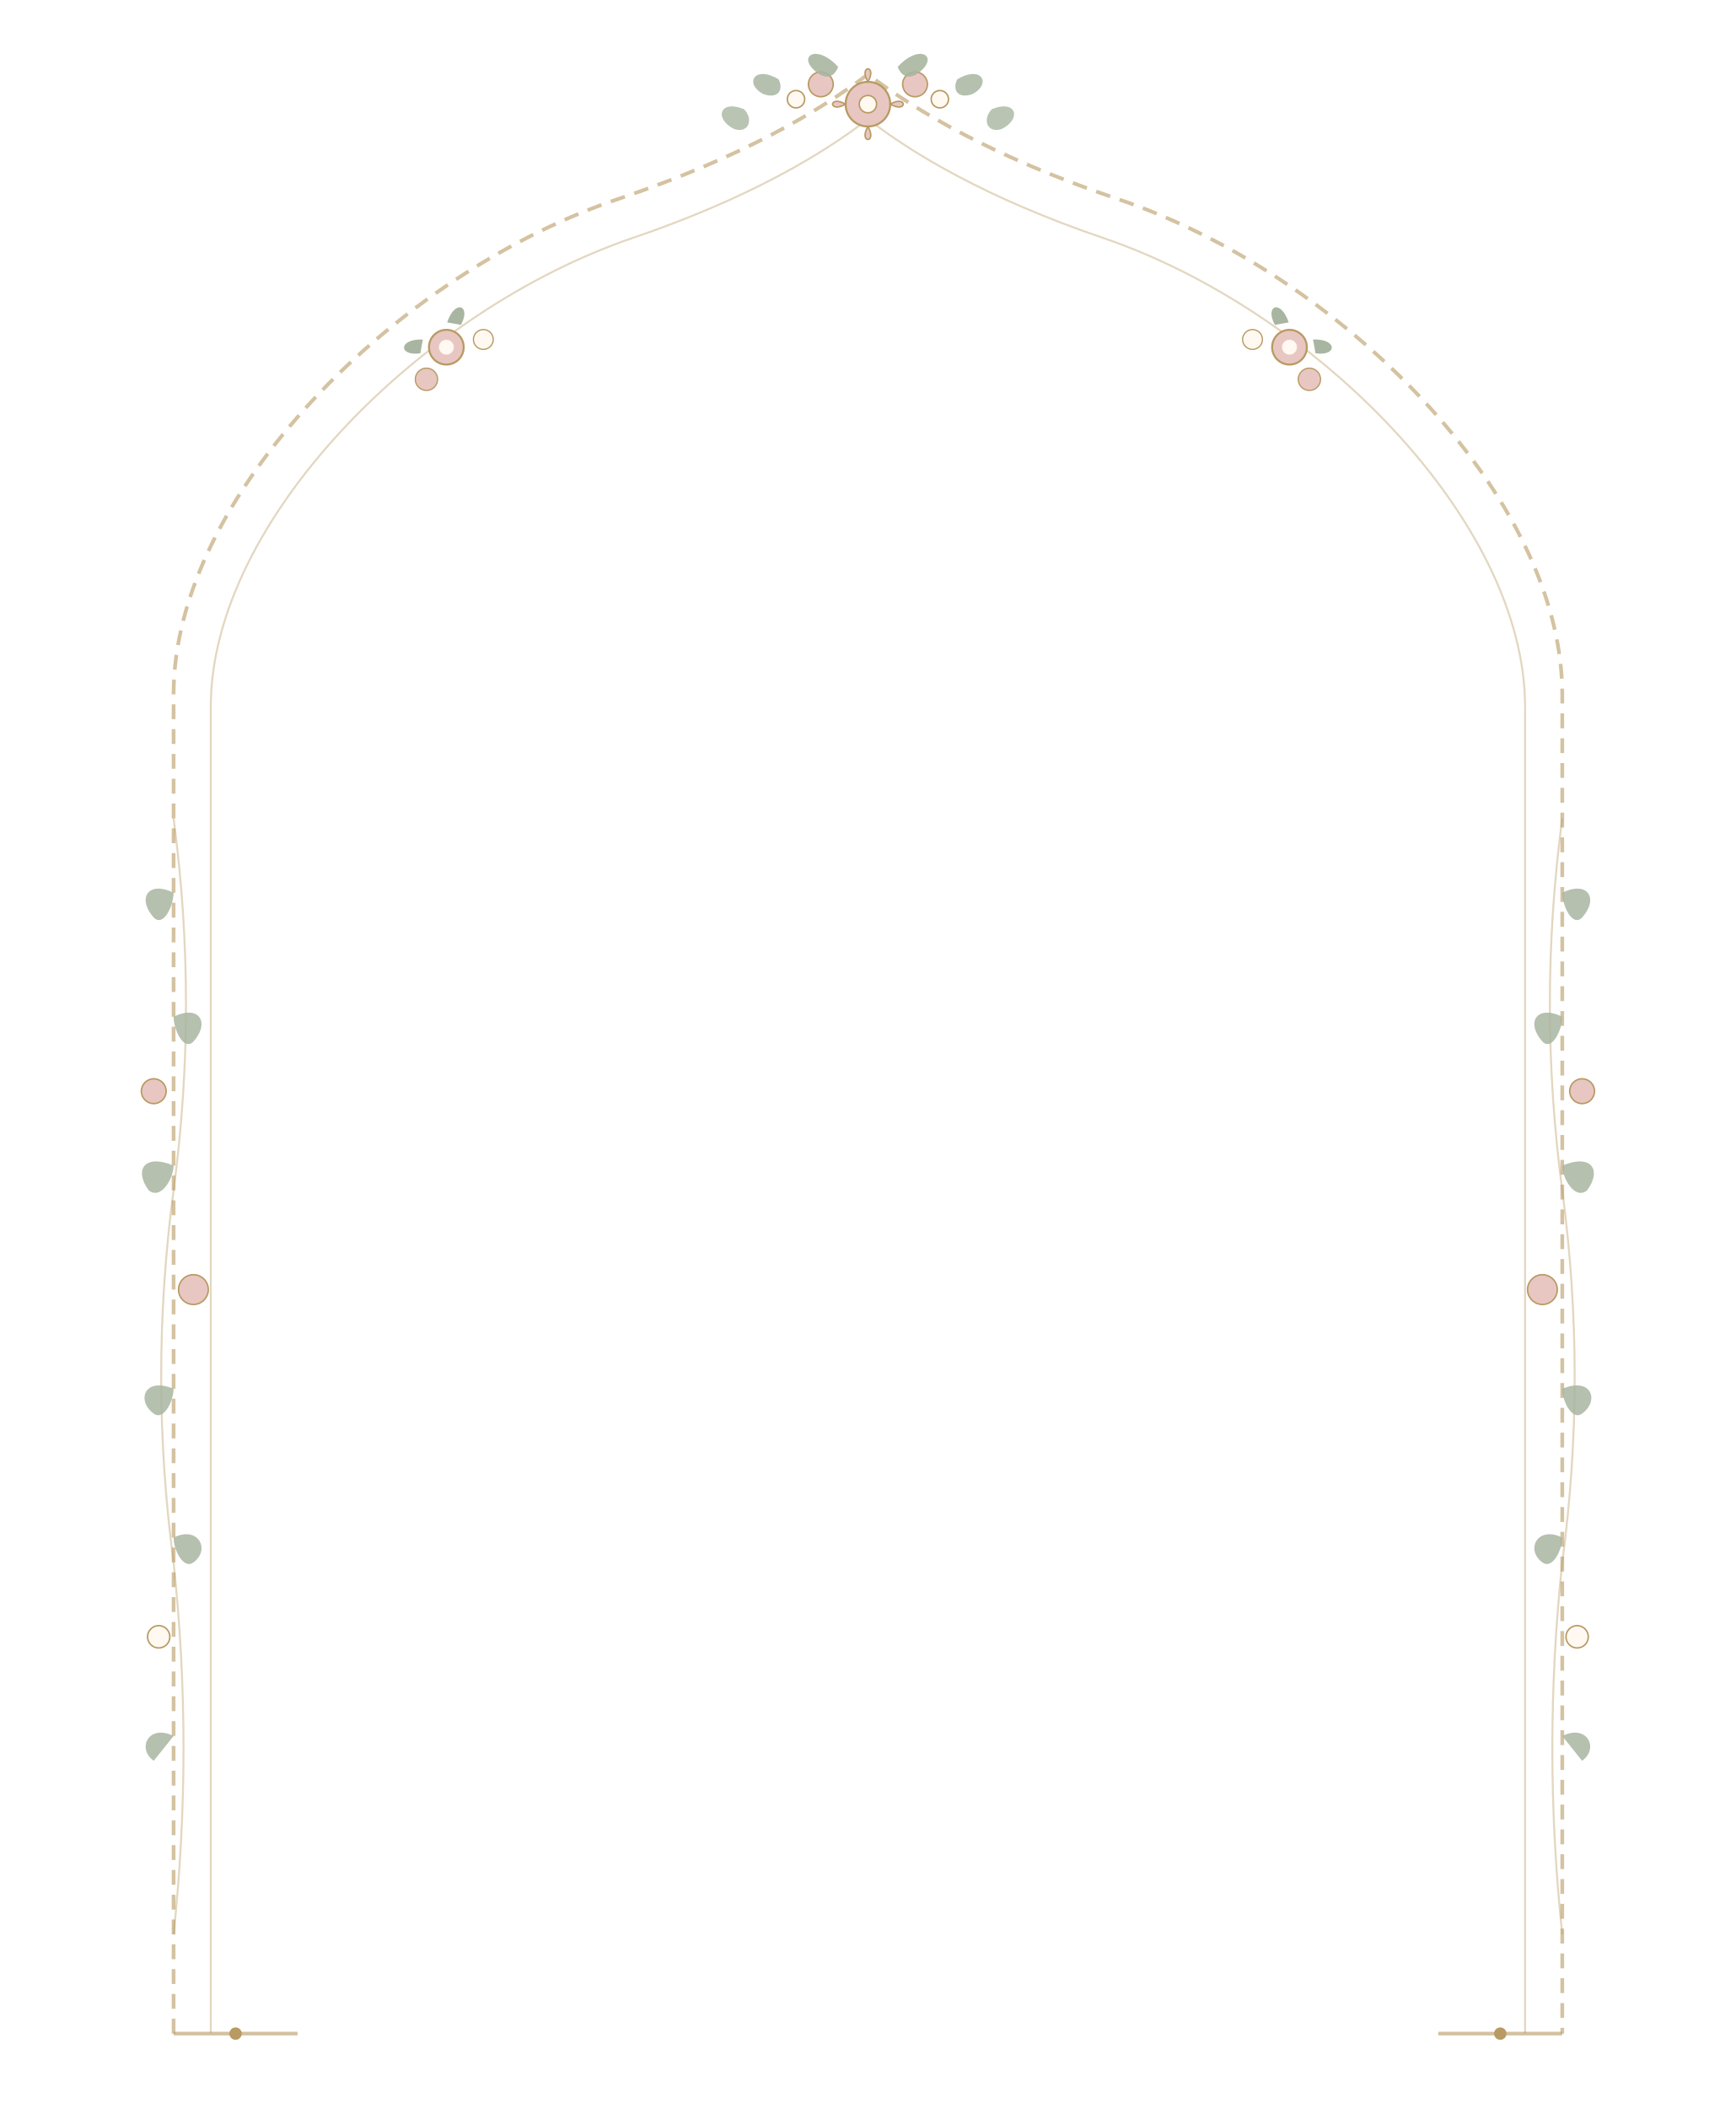
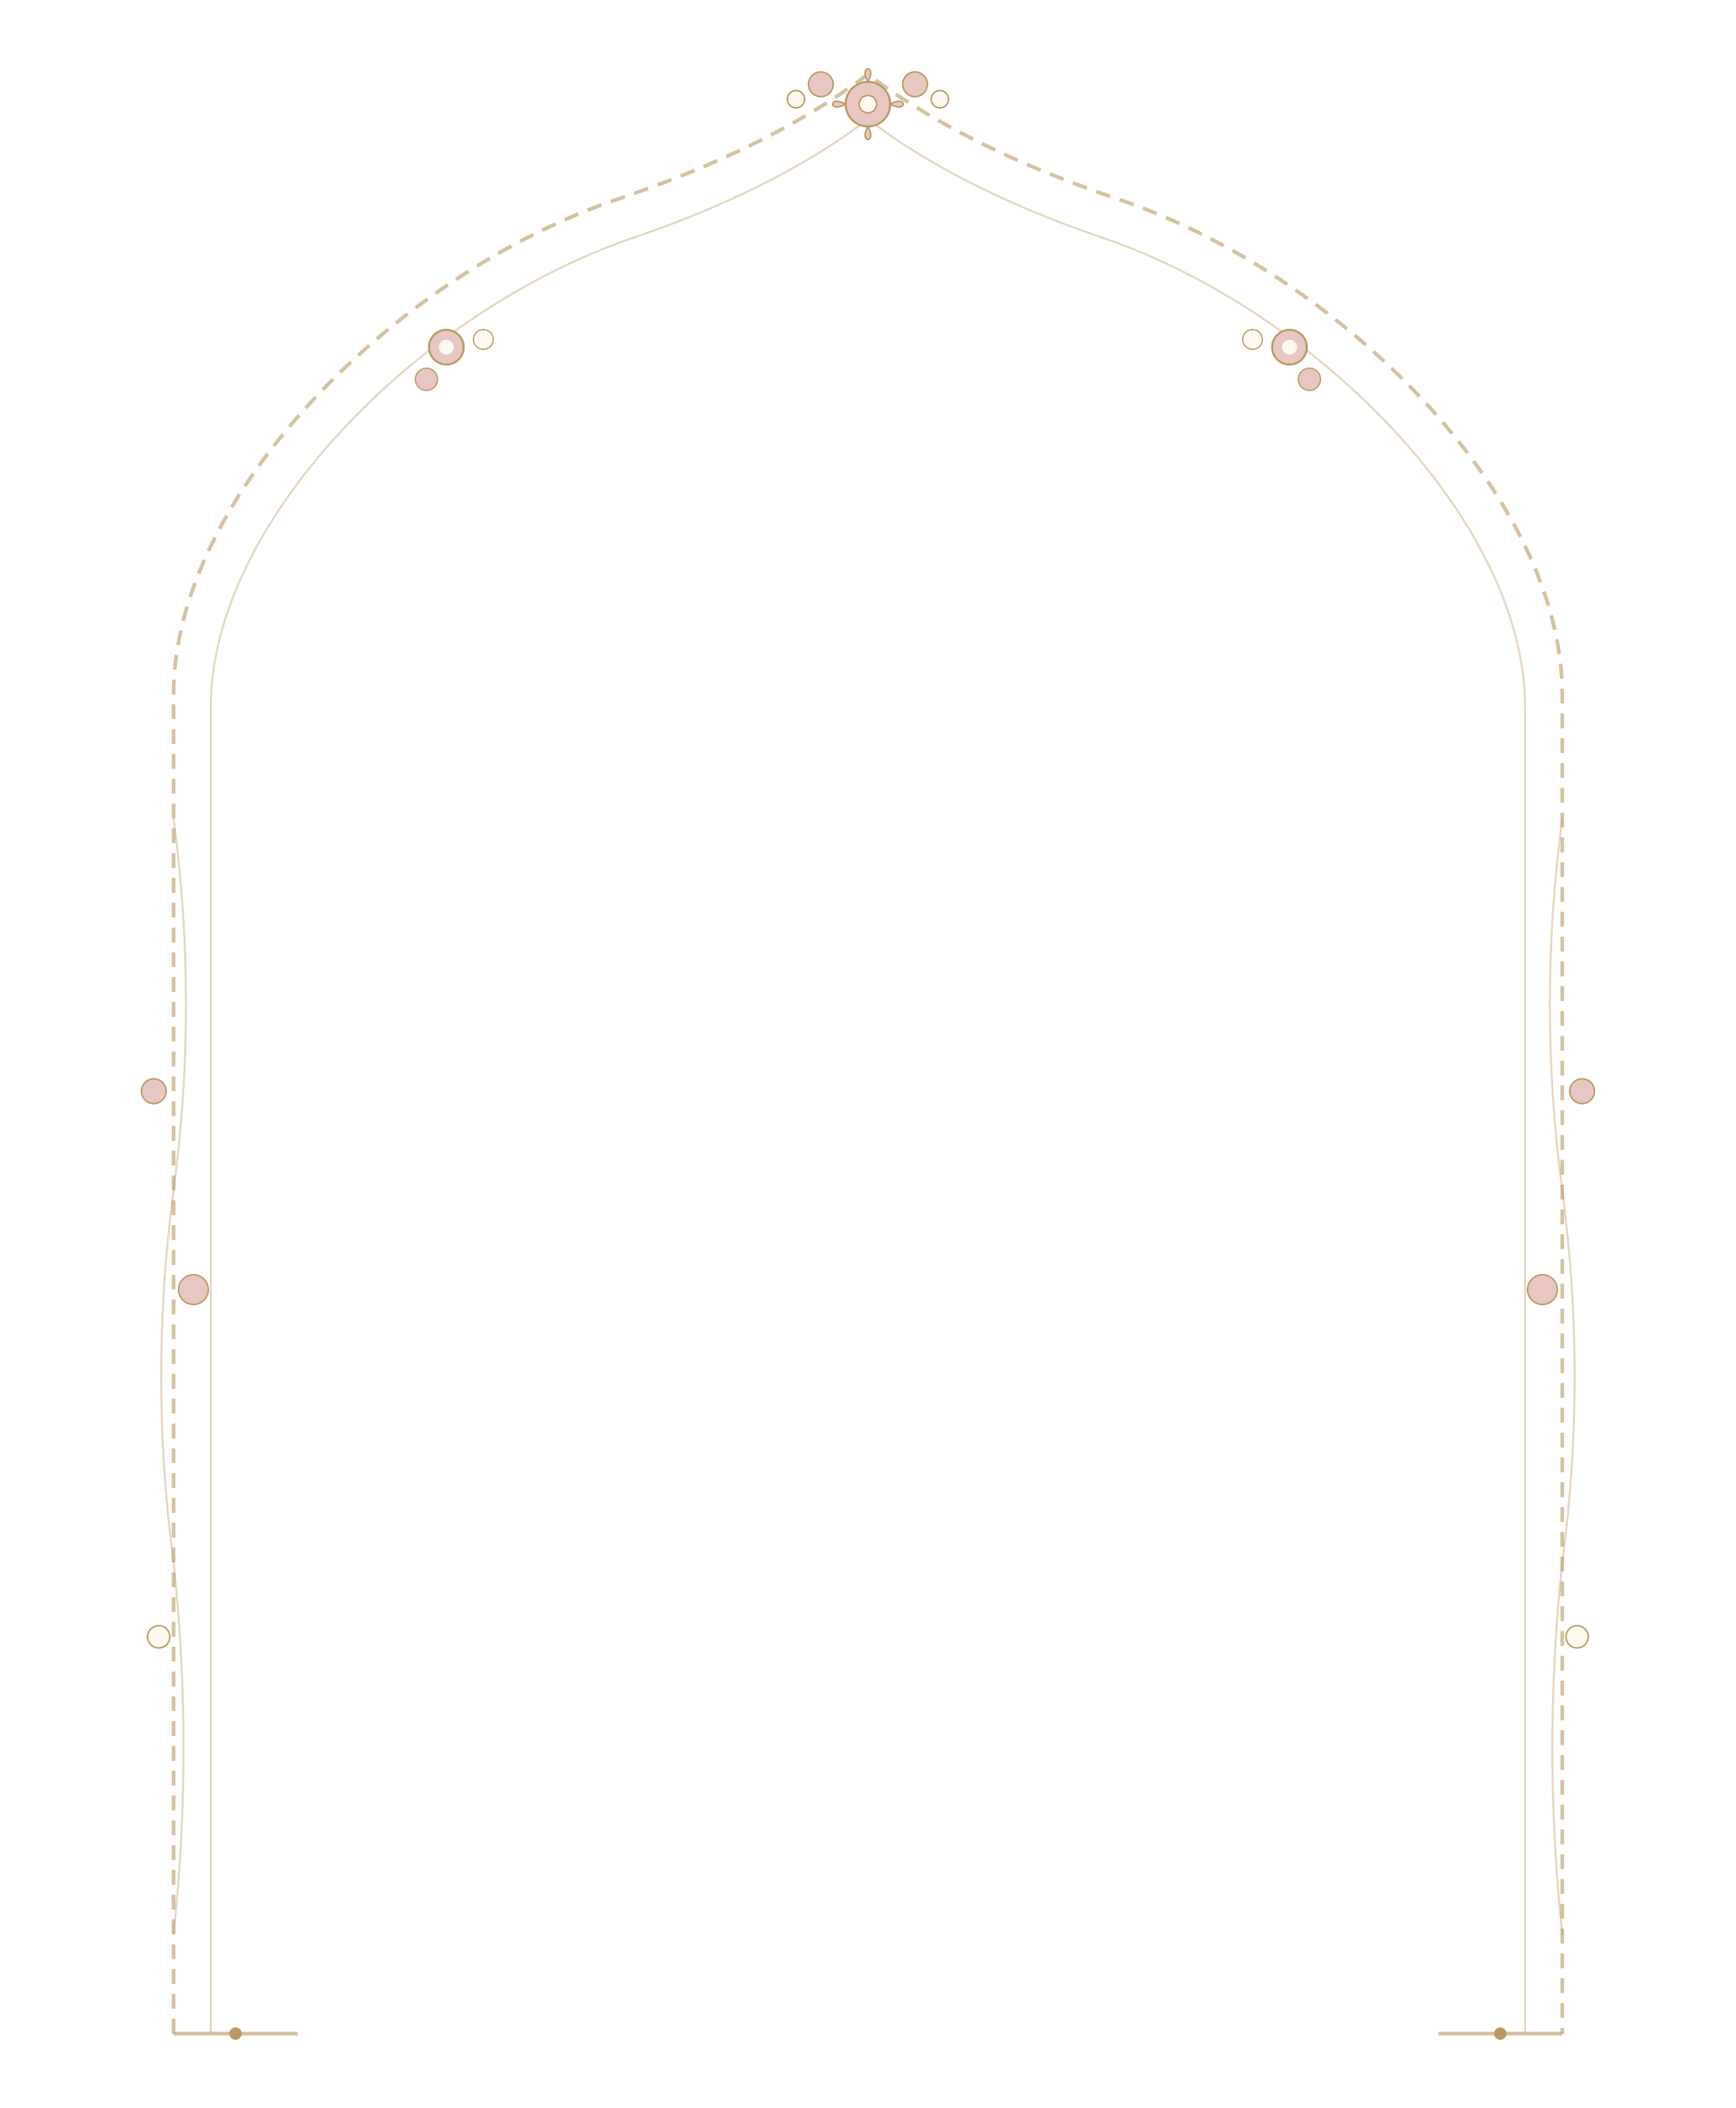
<svg xmlns="http://www.w3.org/2000/svg" viewBox="0 0 700 850" width="100%" height="100%" fill="none" preserveAspectRatio="xMidYMin meet">
  <path d="M70 820 V280 C70 200, 160 110, 250 80 C300 63, 330 45, 350 30 C370 45, 400 63, 450 80 C540 110, 630 200, 630 280 V820" stroke="#B89A62" stroke-width="1.5" stroke-dasharray="6 4" opacity="0.6" />
  <path d="M85 820 V285 C85 210, 170 125, 255 96 C302 80, 332 62, 350 48 C368 62, 398 80, 445 96 C530 125, 615 210, 615 285 V820" stroke="#B89A62" stroke-width="0.8" opacity="0.4" />
  <g id="apex-florals" transform="translate(350, 42)">
    <circle cx="0" cy="0" r="9" fill="#E8C7C2" stroke="#B89A62" stroke-width="0.8" />
    <circle cx="0" cy="0" r="3.5" fill="#FFF9F2" stroke="#B89A62" stroke-width="0.6" />
    <path d="M0 -9 C-4 -16, 4 -16, 0 -9 Z" fill="#E8C7C2" stroke="#B89A62" stroke-width="0.6" />
    <path d="M0 9 C-4 16, 4 16, 0 9 Z" fill="#E8C7C2" stroke="#B89A62" stroke-width="0.6" />
    <path d="M-9 0 C-16 -4, -16 4, -9 0 Z" fill="#E8C7C2" stroke="#B89A62" stroke-width="0.6" />
    <path d="M9 0 C16 -4, 16 4, 9 0 Z" fill="#E8C7C2" stroke="#B89A62" stroke-width="0.6" />
    <circle cx="-19" cy="-8" r="5" fill="#E8C7C2" stroke="#B89A62" stroke-width="0.6" />
    <circle cx="19" cy="-8" r="5" fill="#E8C7C2" stroke="#B89A62" stroke-width="0.6" />
    <circle cx="-29" cy="-2" r="3.5" fill="#FFF9F2" stroke="#B89A62" stroke-width="0.6" />
    <circle cx="29" cy="-2" r="3.5" fill="#FFF9F2" stroke="#B89A62" stroke-width="0.6" />
-     <path d="M-12 -15 C-20 -24, -28 -20, -22 -14 C-18 -10, -14 -10, -12 -15 Z" fill="#A8B5A0" opacity="0.9" />
-     <path d="M12 -15 C20 -24, 28 -20, 22 -14 C18 -10, 14 -10, 12 -15 Z" fill="#A8B5A0" opacity="0.9" />
-     <path d="M-36 -10 C-46 -16, -50 -8, -42 -4 C-36 -2, -34 -6, -36 -10 Z" fill="#A8B5A0" opacity="0.85" />
-     <path d="M36 -10 C46 -16, 50 -8, 42 -4 C36 -2, 34 -6, 36 -10 Z" fill="#A8B5A0" opacity="0.85" />
-     <path d="M-50 2 C-60 -2, -62 6, -54 10 C-48 12, -46 6, -50 2 Z" fill="#A8B5A0" opacity="0.8" />
-     <path d="M50 2 C60 -2, 62 6, 54 10 C48 12, 46 6, 50 2 Z" fill="#A8B5A0" opacity="0.8" />
  </g>
  <g transform="translate(180, 140) rotate(-35)">
    <circle cx="0" cy="0" r="7" fill="#E8C7C2" stroke="#B89A62" stroke-width="0.8" />
    <circle cx="0" cy="0" r="3" fill="#FFF9F2" />
-     <path d="M-6 -8 C-14 -14, -18 -8, -10 -4 Z" fill="#A8B5A0" />
-     <path d="M6 -8 C14 -14, 18 -8, 10 -4 Z" fill="#A8B5A0" />
    <circle cx="-14" cy="6" r="4.5" fill="#E8C7C2" stroke="#B89A62" stroke-width="0.5" />
    <circle cx="14" cy="6" r="4" fill="#FFF9F2" stroke="#B89A62" stroke-width="0.5" />
  </g>
  <g transform="translate(520, 140) rotate(35)">
    <circle cx="0" cy="0" r="7" fill="#E8C7C2" stroke="#B89A62" stroke-width="0.8" />
    <circle cx="0" cy="0" r="3" fill="#FFF9F2" />
-     <path d="M-6 -8 C-14 -14, -18 -8, -10 -4 Z" fill="#A8B5A0" />
-     <path d="M6 -8 C14 -14, 18 -8, 10 -4 Z" fill="#A8B5A0" />
    <circle cx="14" cy="6" r="4.5" fill="#E8C7C2" stroke="#B89A62" stroke-width="0.5" />
    <circle cx="-14" cy="6" r="4" fill="#FFF9F2" stroke="#B89A62" stroke-width="0.5" />
  </g>
  <g transform="translate(70, 480)">
    <path d="M0 -150 Q10 -75 0 0 Q-10 75 0 150 Q8 225 0 300" stroke="#B89A62" stroke-width="0.8" fill="none" opacity="0.4" />
-     <path d="M0 -120 C-10 -125, -15 -118, -8 -110 C-4 -106, 0 -115, 0 -120 Z" fill="#A8B5A0" opacity="0.85" />
-     <path d="M0 -70 C10 -75, 15 -68, 8 -60 C4 -56, 0 -65, 0 -70 Z" fill="#A8B5A0" opacity="0.85" />
    <circle cx="-8" cy="-40" r="5" fill="#E8C7C2" stroke="#B89A62" stroke-width="0.6" />
-     <path d="M0 -10 C-12 -15, -16 -8, -10 0 C-5 4, 0 -5, 0 -10 Z" fill="#A8B5A0" opacity="0.85" />
    <circle cx="8" cy="40" r="6" fill="#E8C7C2" stroke="#B89A62" stroke-width="0.6" />
-     <path d="M0 80 C-12 75, -15 85, -8 90 C-4 93, 0 85, 0 80 Z" fill="#A8B5A0" opacity="0.85" />
-     <path d="M0 140 C10 135, 15 145, 8 150 C4 153, 0 145, 0 140 Z" fill="#A8B5A0" opacity="0.85" />
    <circle cx="-6" cy="180" r="4.5" fill="#FFF9F2" stroke="#B89A62" stroke-width="0.6" />
-     <path d="M0 220 C-10 215, -15 225, -8 230 Z" fill="#A8B5A0" opacity="0.85" />
  </g>
  <g transform="translate(630, 480)">
    <path d="M0 -150 Q-10 -75 0 0 Q10 75 0 150 Q-8 225 0 300" stroke="#B89A62" stroke-width="0.8" fill="none" opacity="0.4" />
-     <path d="M0 -120 C10 -125, 15 -118, 8 -110 C4 -106, 0 -115, 0 -120 Z" fill="#A8B5A0" opacity="0.85" />
-     <path d="M0 -70 C-10 -75, -15 -68, -8 -60 C-4 -56, 0 -65, 0 -70 Z" fill="#A8B5A0" opacity="0.85" />
    <circle cx="8" cy="-40" r="5" fill="#E8C7C2" stroke="#B89A62" stroke-width="0.6" />
-     <path d="M0 -10 C12 -15, 16 -8, 10 0 C5 4, 0 -5, 0 -10 Z" fill="#A8B5A0" opacity="0.85" />
    <circle cx="-8" cy="40" r="6" fill="#E8C7C2" stroke="#B89A62" stroke-width="0.6" />
-     <path d="M0 80 C12 75, 15 85, 8 90 C4 93, 0 85, 0 80 Z" fill="#A8B5A0" opacity="0.85" />
-     <path d="M0 140 C-10 135, -15 145, -8 150 C-4 153, 0 145, 0 140 Z" fill="#A8B5A0" opacity="0.85" />
    <circle cx="6" cy="180" r="4.5" fill="#FFF9F2" stroke="#B89A62" stroke-width="0.6" />
-     <path d="M0 220 C10 215, 15 225, 8 230 Z" fill="#A8B5A0" opacity="0.85" />
  </g>
  <g transform="translate(70, 820)">
    <path d="M0 0 H50" stroke="#B89A62" stroke-width="1.5" opacity="0.6" />
    <circle cx="25" cy="0" r="2.5" fill="#B89A62" />
  </g>
  <g transform="translate(580, 820)">
    <path d="M0 0 H50" stroke="#B89A62" stroke-width="1.5" opacity="0.6" />
    <circle cx="25" cy="0" r="2.5" fill="#B89A62" />
  </g>
</svg>
